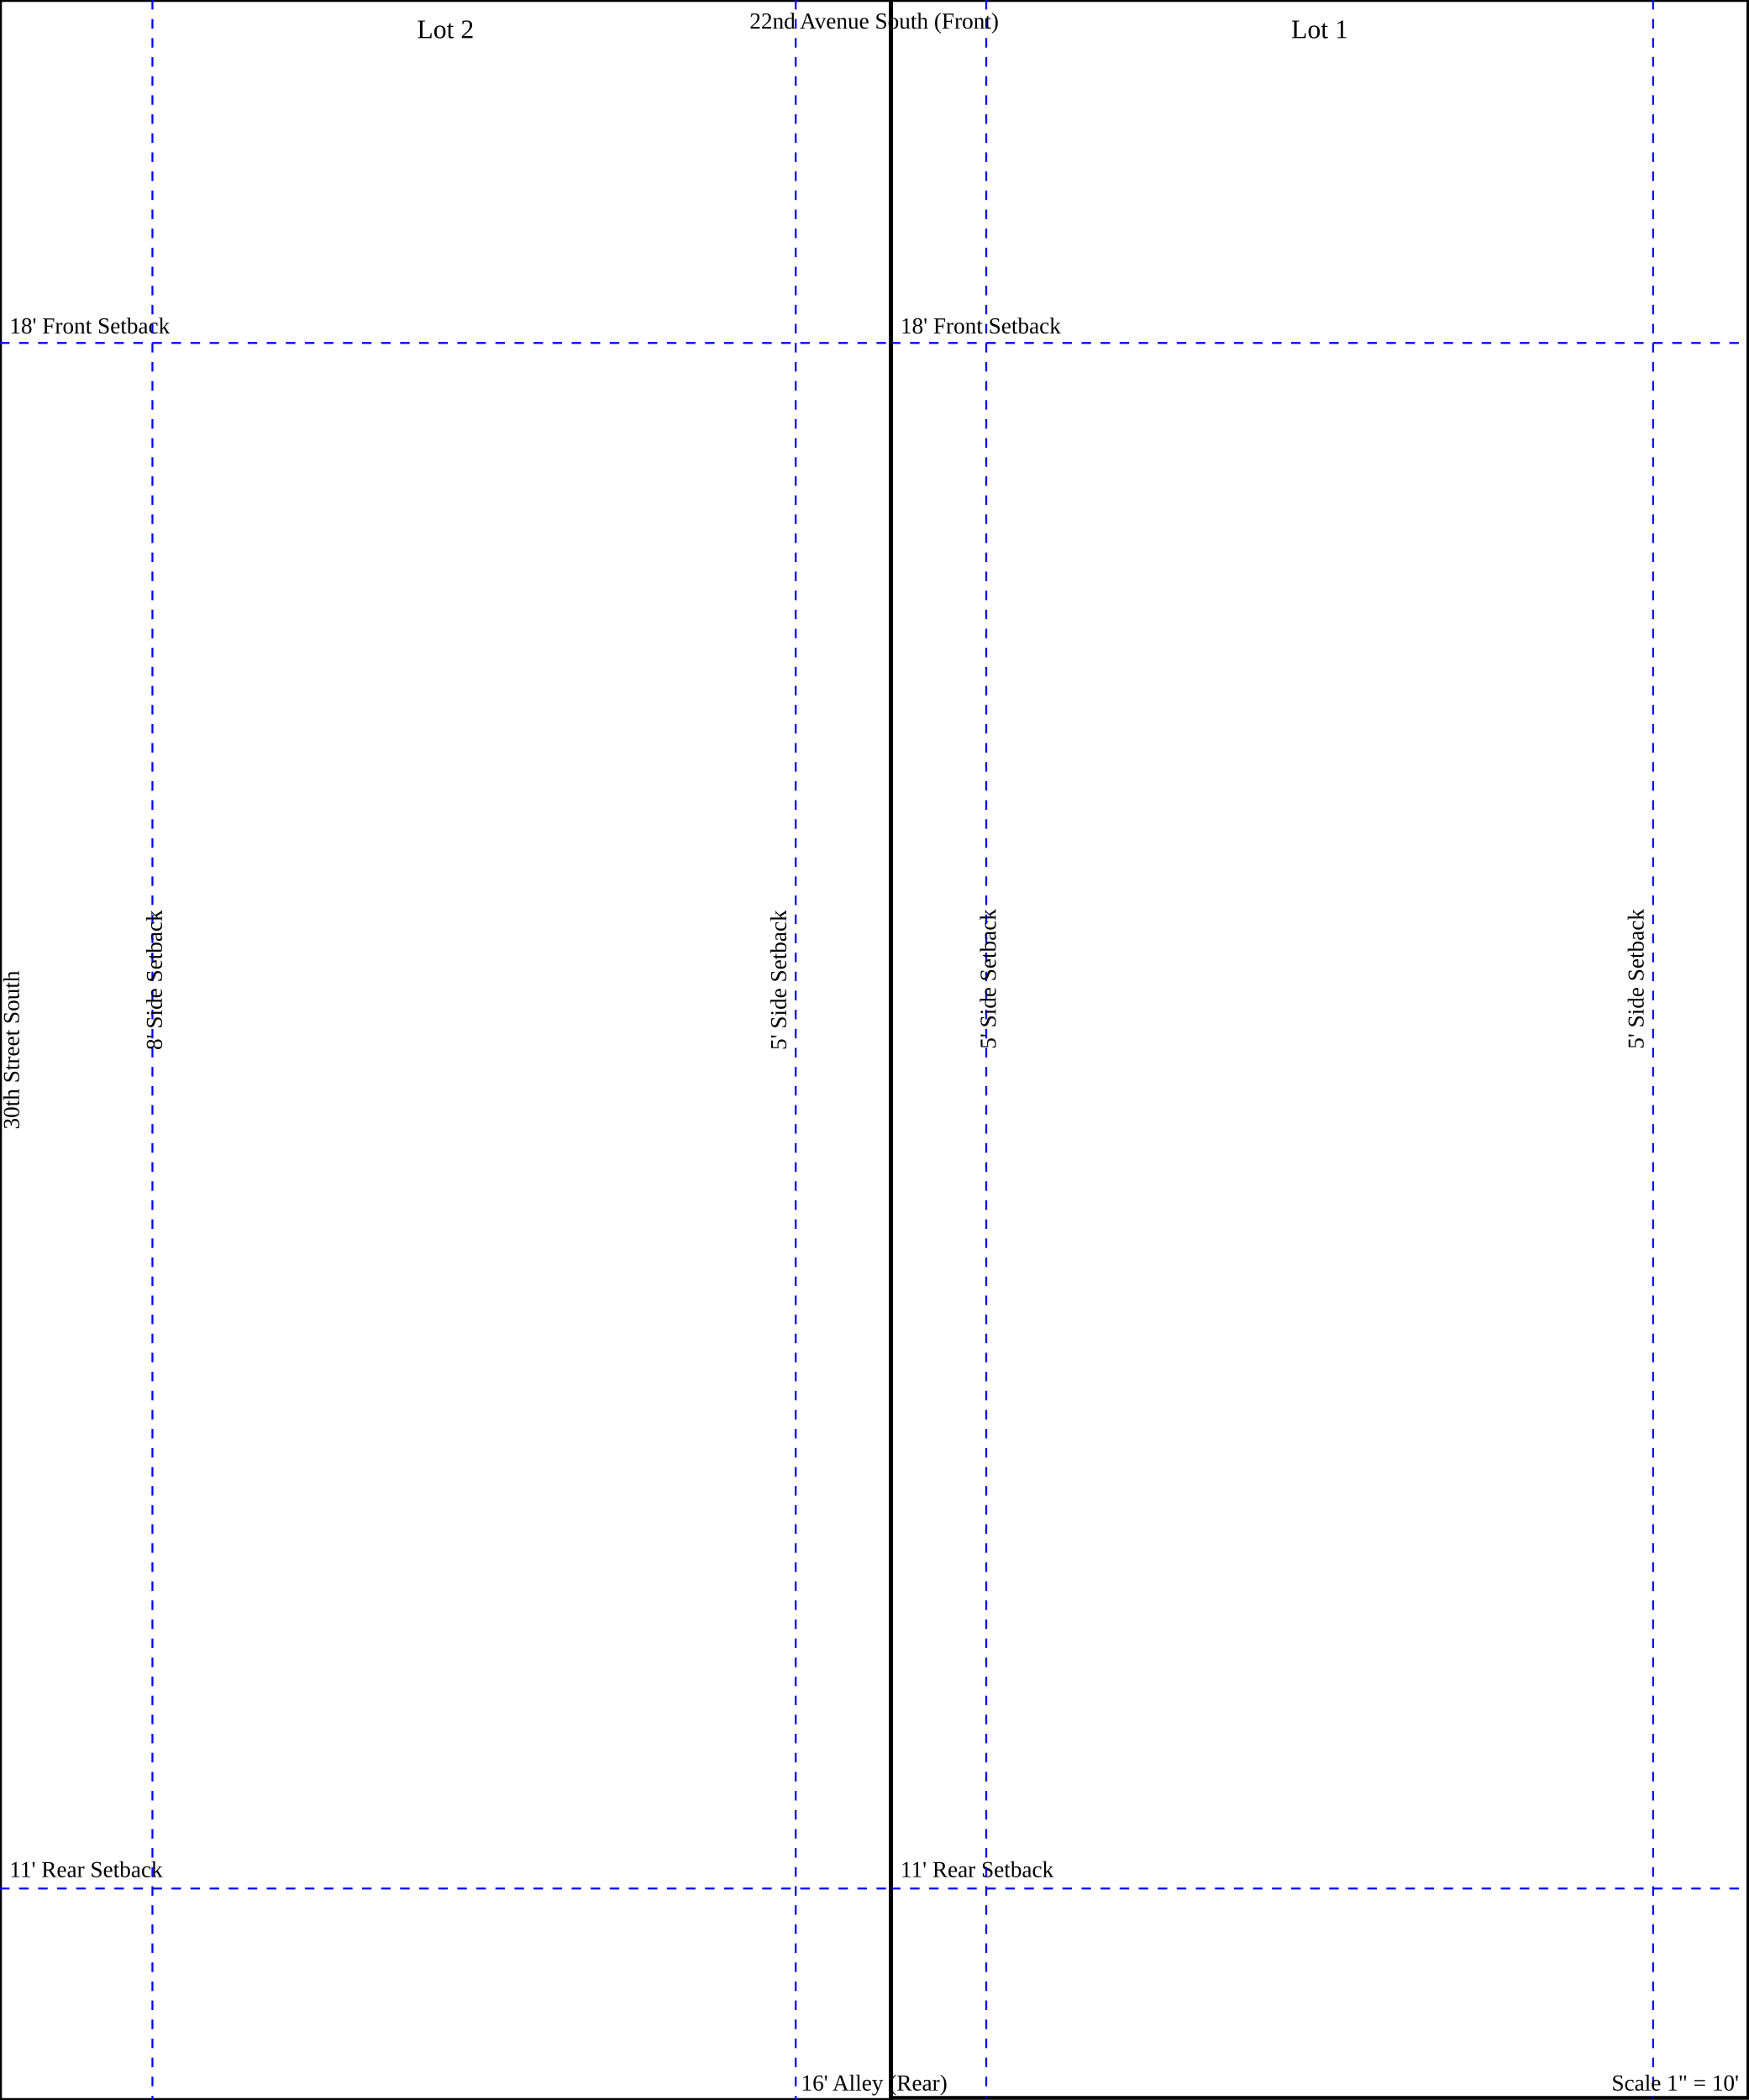
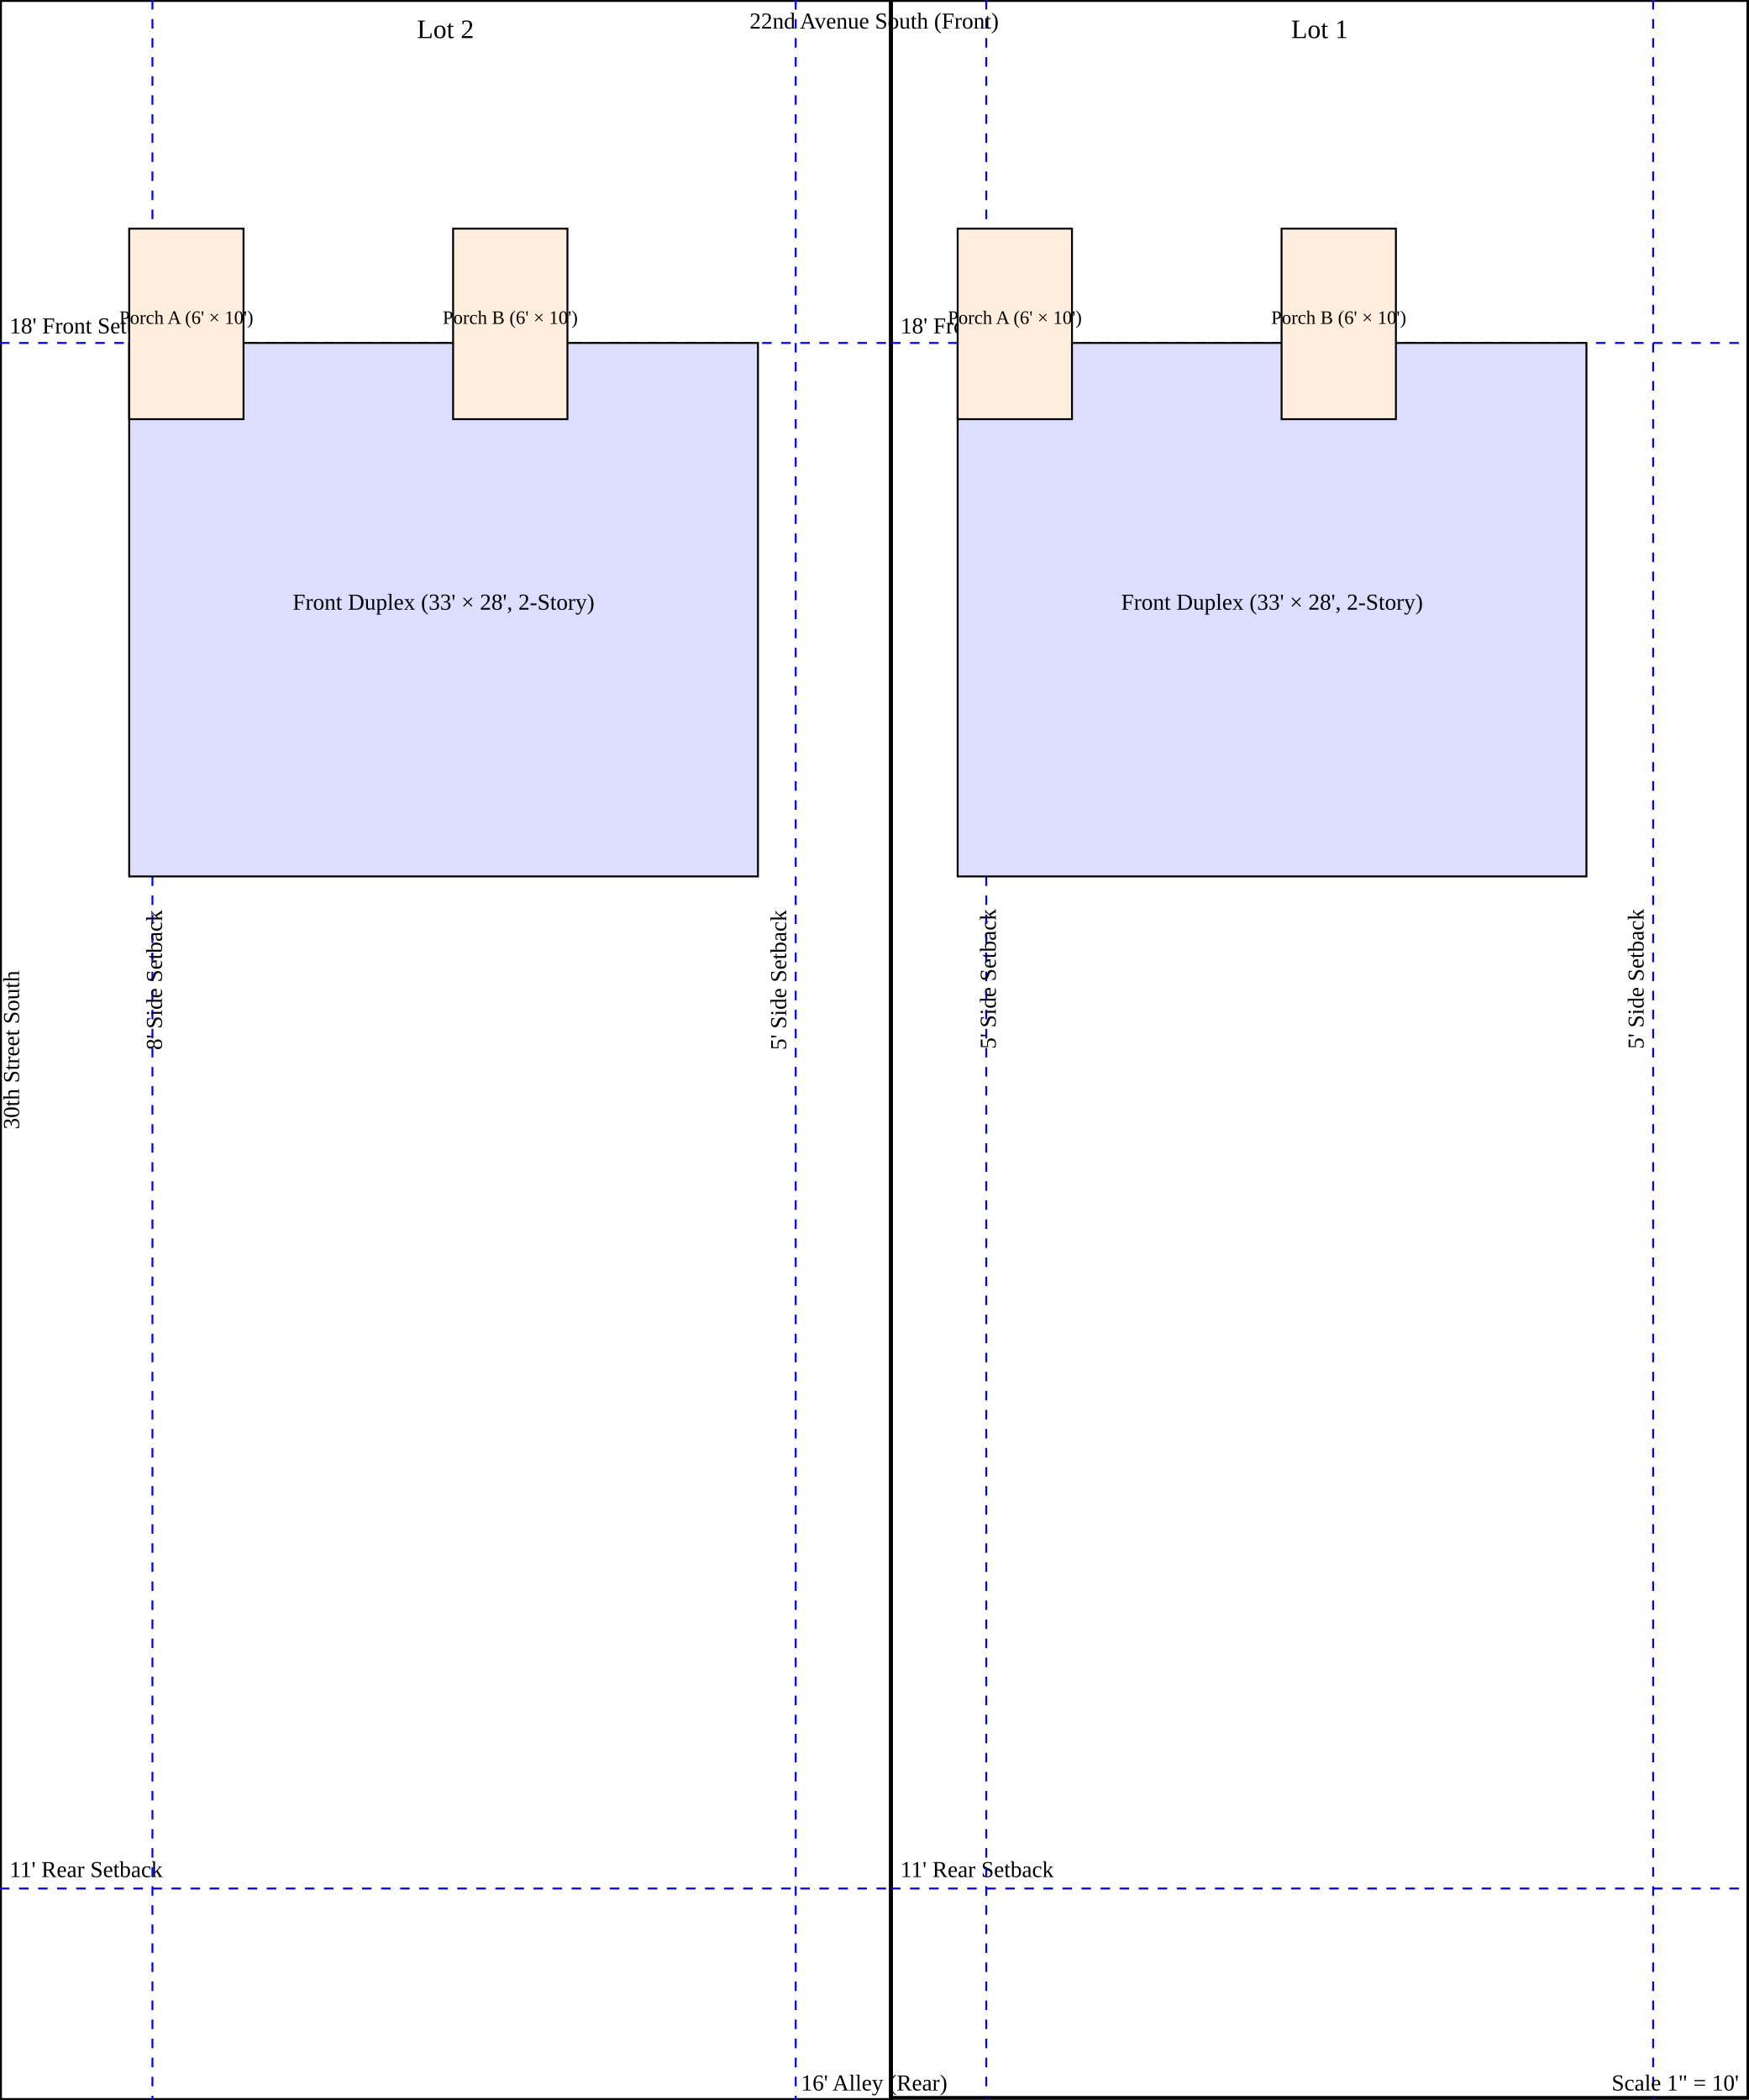
<svg xmlns="http://www.w3.org/2000/svg" width="917.6" height="1102.2">
  <rect x="0" y="0" width="467.6" height="1102.2" fill="none" stroke="black" stroke-width="2" />
  <text x="233.8" y="20" text-anchor="middle" font-size="14">Lot 2</text>
  <rect x="467.6" y="0" width="450.0" height="1101.1" fill="none" stroke="black" stroke-width="2" />
  <text x="692.6" y="20" text-anchor="middle" font-size="14">Lot 1</text>
  <line x1="0" y1="180" x2="467.6" y2="180" stroke="blue" stroke-dasharray="5,5" />
  <text x="5" y="175" font-size="12">18' Front Setback</text>
  <line x1="0" y1="991.2" x2="467.6" y2="991.2" stroke="blue" stroke-dasharray="5,5" />
  <text x="5" y="985.2" font-size="12">11' Rear Setback</text>
  <line x1="80" y1="0" x2="80" y2="1102.2" stroke="blue" stroke-dasharray="5,5" />
  <text x="85" y="551.1" font-size="12" transform="rotate(-90 85,551.1)">8' Side Setback</text>
  <line x1="417.6" y1="0" x2="417.6" y2="1102.2" stroke="blue" stroke-dasharray="5,5" />
  <text x="412.6" y="551.1" font-size="12" transform="rotate(-90 412.6,551.1)">5' Side Setback</text>
  <line x1="467.6" y1="180" x2="917.6" y2="180" stroke="blue" stroke-dasharray="5,5" />
  <text x="472.6" y="175" font-size="12">18' Front Setback</text>
  <line x1="467.6" y1="991.2" x2="917.6" y2="991.2" stroke="blue" stroke-dasharray="5,5" />
  <text x="472.6" y="985.2" font-size="12">11' Rear Setback</text>
  <line x1="517.6" y1="0" x2="517.6" y2="1101.1" stroke="blue" stroke-dasharray="5,5" />
  <text x="522.6" y="550.55" font-size="12" transform="rotate(-90 522.6,550.55)">5' Side Setback</text>
  <line x1="867.6" y1="0" x2="867.6" y2="1101.1" stroke="blue" stroke-dasharray="5,5" />
  <text x="862.6" y="550.55" font-size="12" transform="rotate(-90 862.6,550.55)">5' Side Setback</text>
  <line x1="467.6" y1="0" x2="467.6" y2="1102.2" stroke="black" />
  <text x="458.8" y="15" text-anchor="middle" font-size="12">22nd Avenue South (Front)</text>
  <text x="10" y="551.1" text-anchor="middle" font-size="12" transform="rotate(-90 10,551.1)">30th Street South</text>
  <text x="458.8" y="1097.2" text-anchor="middle" font-size="12">16' Alley (Rear)</text>
  <text x="912.6" y="1097.2" text-anchor="end" font-size="12">Scale 1" = 10'</text>
+   <rect x="67.8" y="180" width="330" height="280" fill="#ddddff" stroke="black" />
+   <text x="232.8" y="320.0" text-anchor="middle" font-size="12">Front Duplex (33' × 28', 2-Story)</text>
+   <rect x="502.6" y="180" width="330" height="280" fill="#ddddff" stroke="black" />
+   <text x="667.6" y="320.0" text-anchor="middle" font-size="12">Front Duplex (33' × 28', 2-Story)</text>
+   <rect x="67.8" y="120" width="60" height="100" fill="#ffeedd" stroke="black" />
+   <text x="97.8" y="170.0" text-anchor="middle" font-size="10">Porch A (6' × 10')</text>
+   <rect x="237.8" y="120" width="60" height="100" fill="#ffeedd" stroke="black" />
+   <text x="267.8" y="170.0" text-anchor="middle" font-size="10">Porch B (6' × 10')</text>
+   <rect x="502.6" y="120" width="60" height="100" fill="#ffeedd" stroke="black" />
+   <text x="532.6" y="170.0" text-anchor="middle" font-size="10">Porch A (6' × 10')</text>
+   <rect x="672.6" y="120" width="60" height="100" fill="#ffeedd" stroke="black" />
+   <text x="702.6" y="170.0" text-anchor="middle" font-size="10">Porch B (6' × 10')</text>
</svg>
